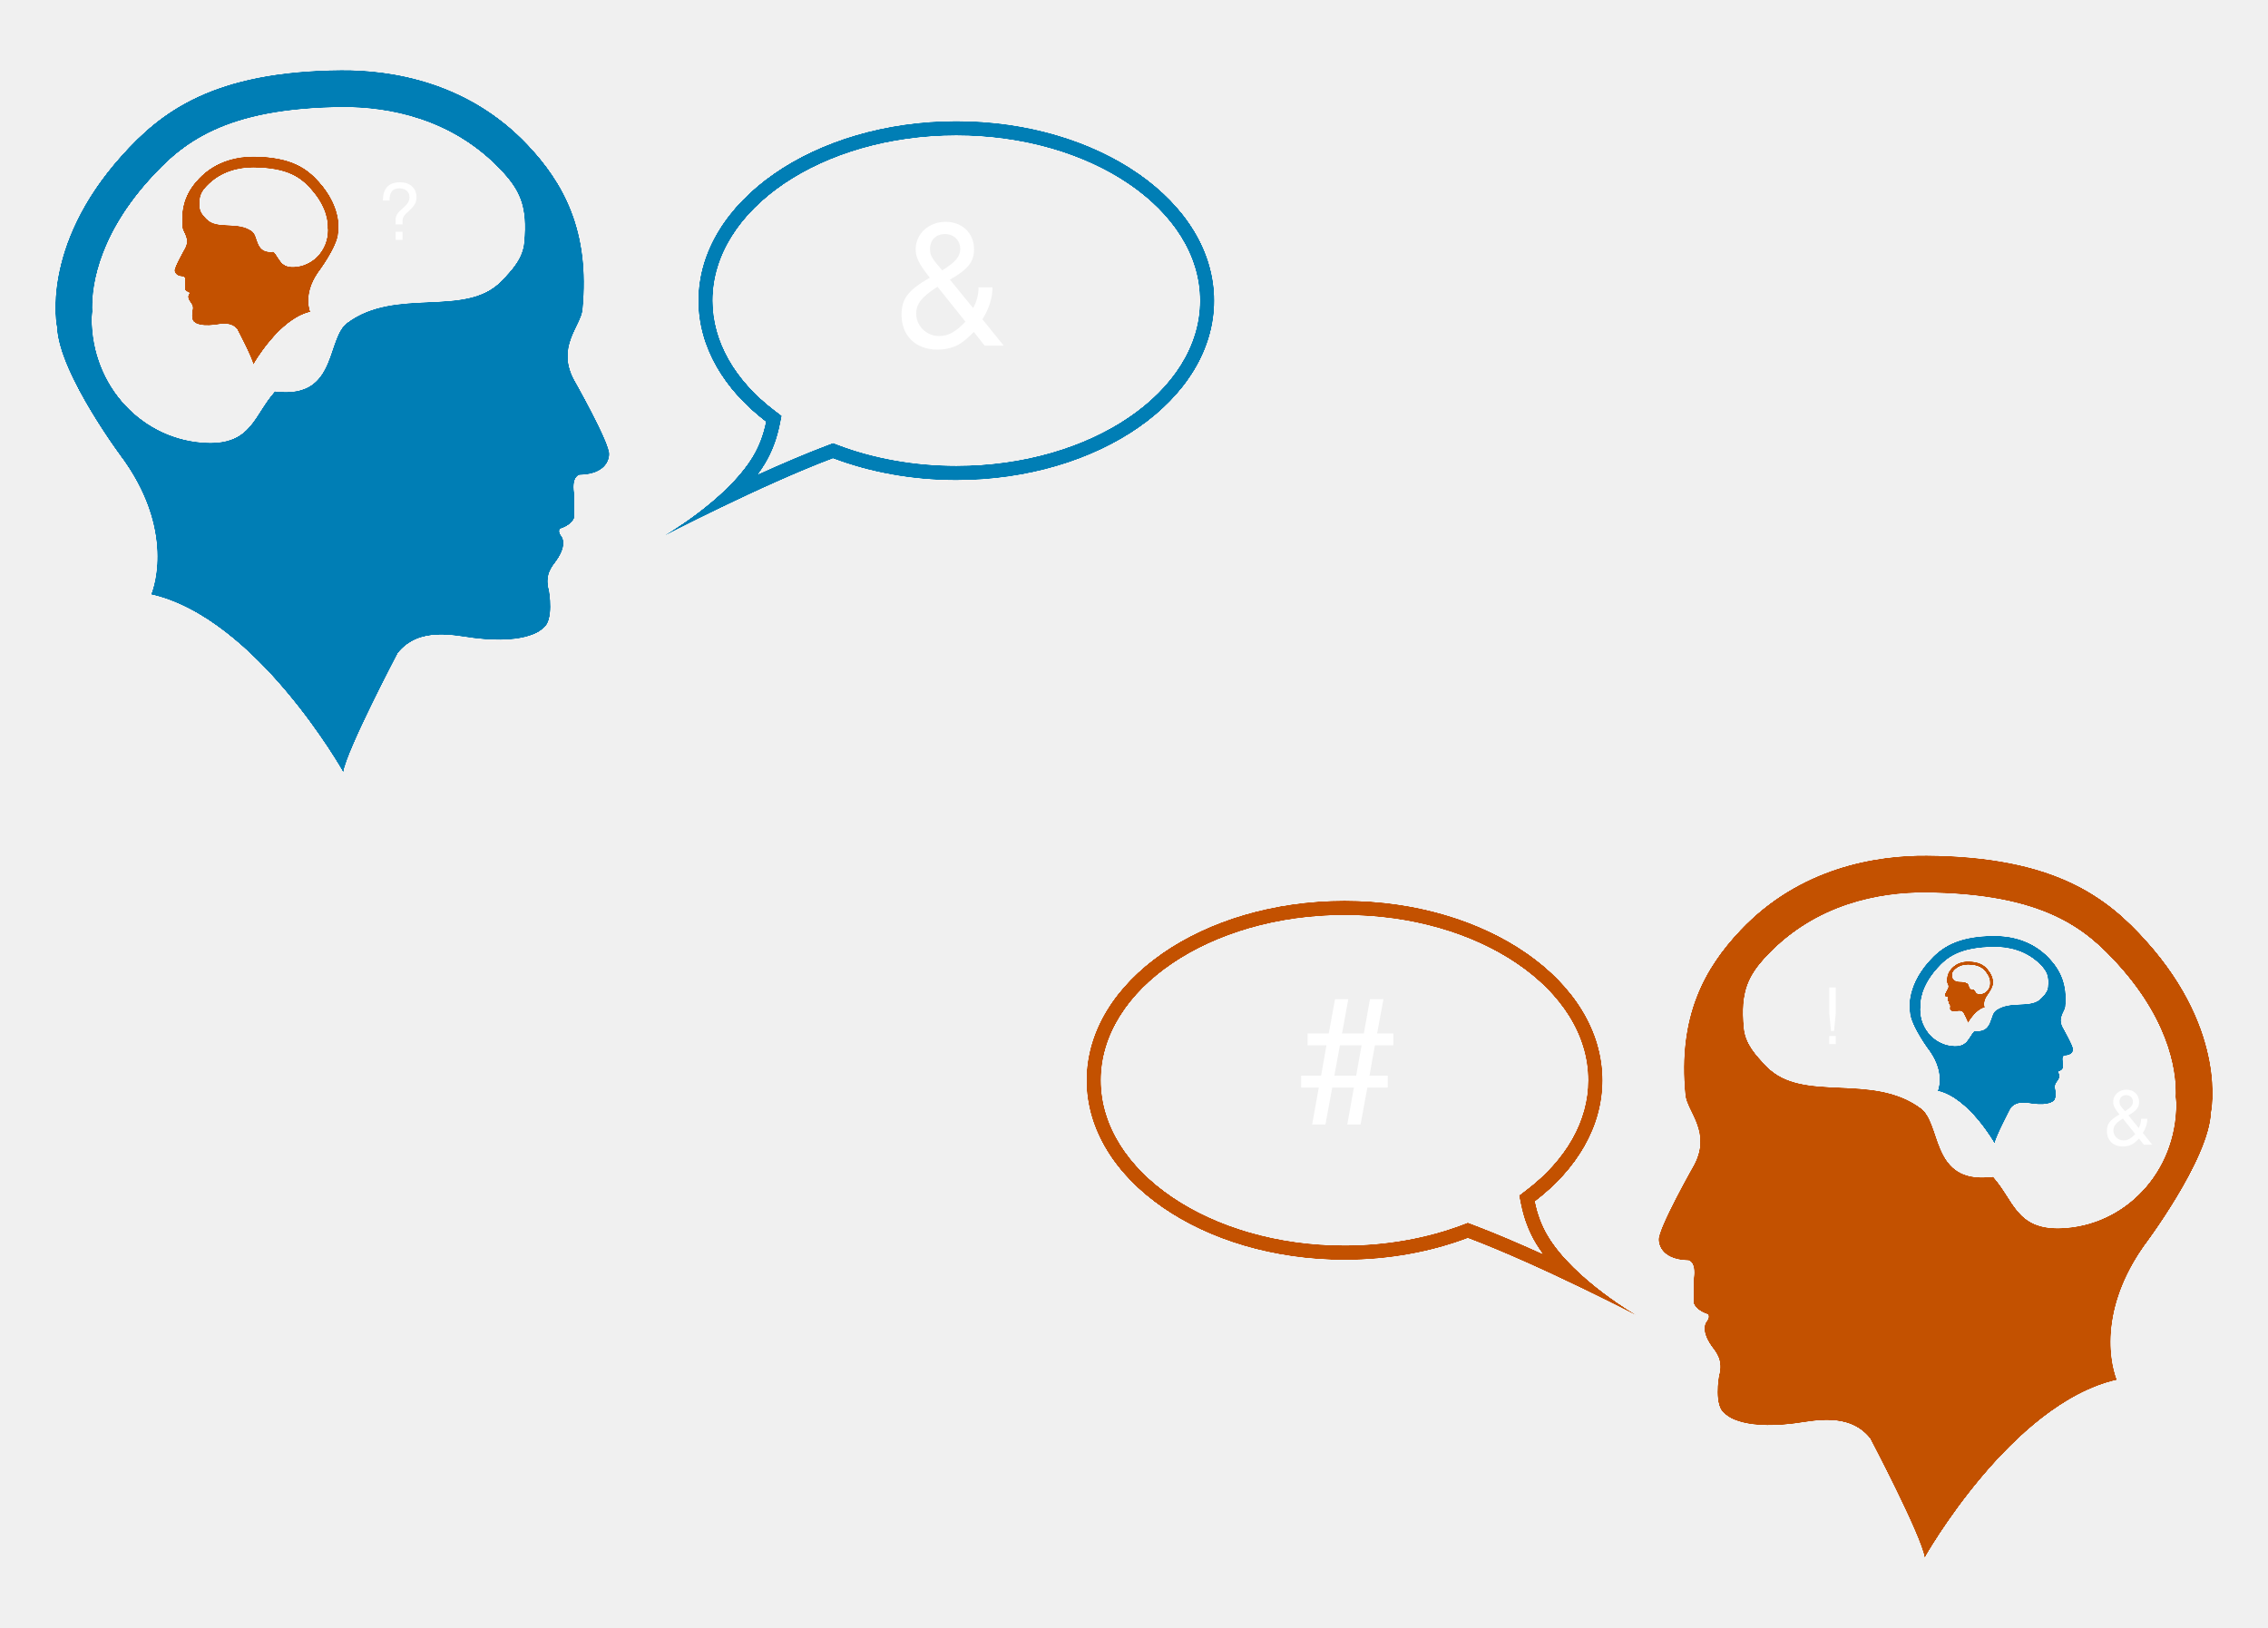
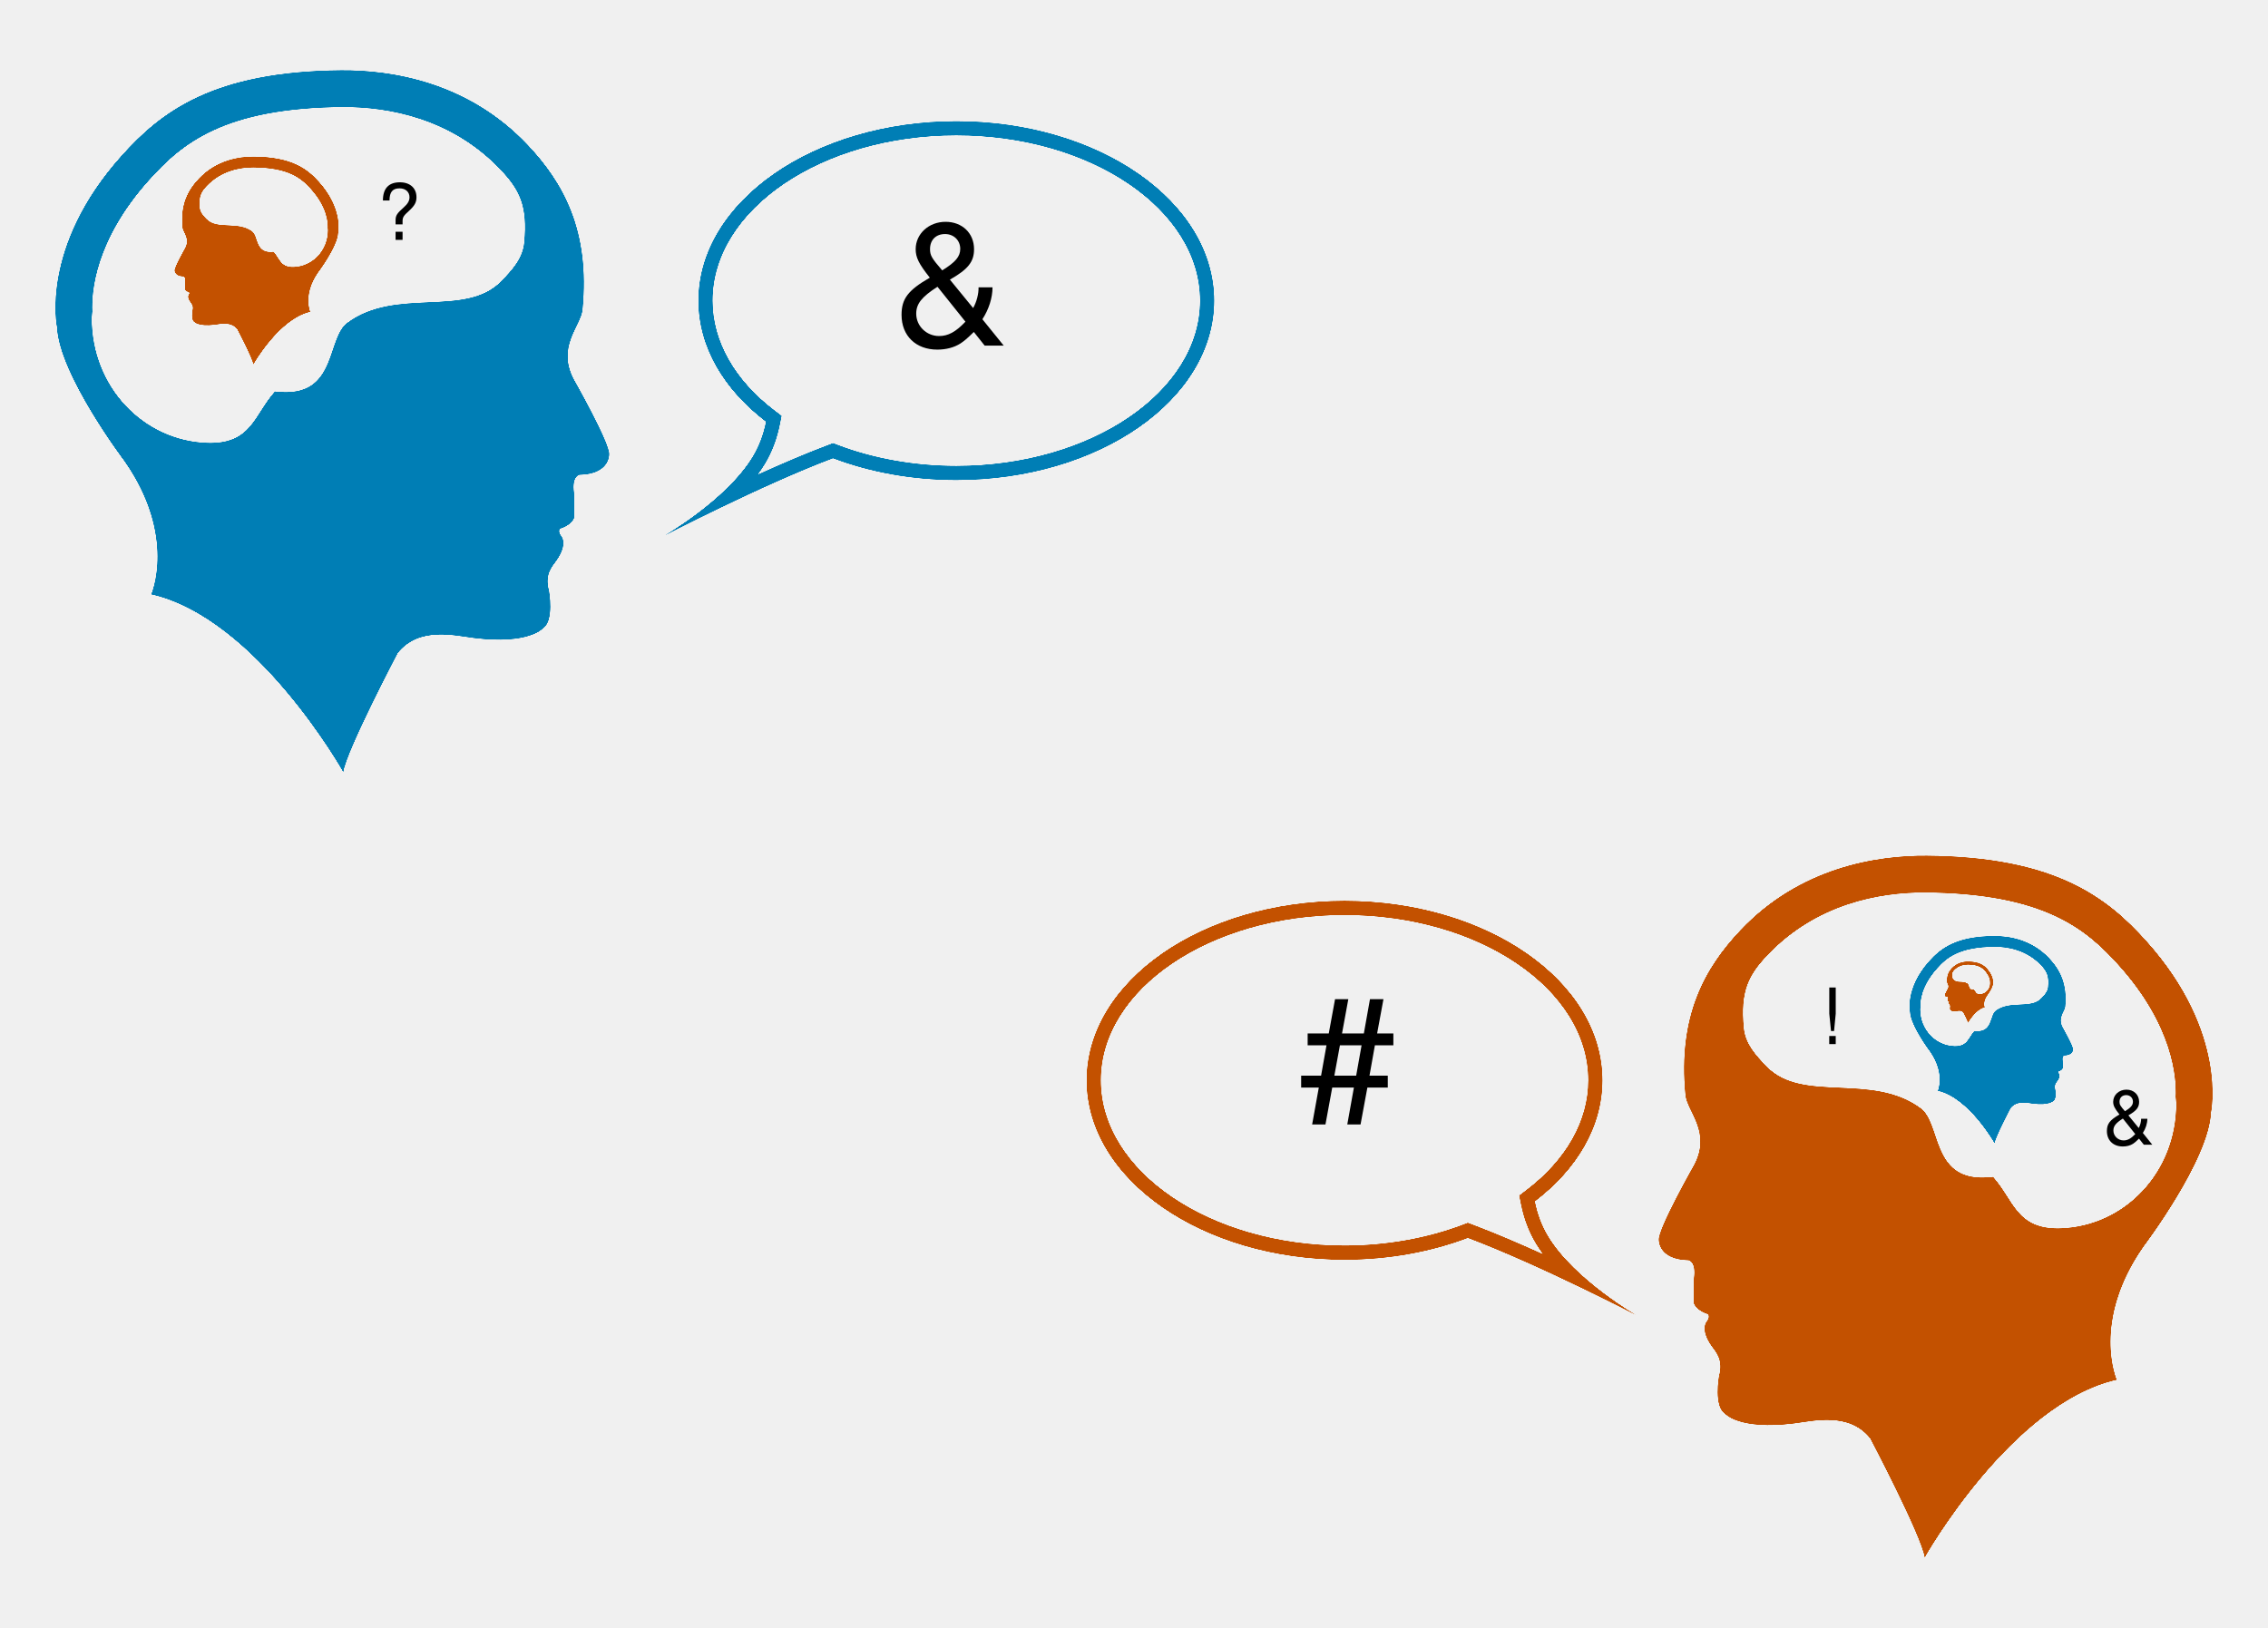
<svg xmlns="http://www.w3.org/2000/svg" width="654.469pt" height="469.861pt" viewBox="0 0 654.469 469.861" version="1.1" id="svg2">
  <defs id="defs4">
    <g id="g6">
      <symbol overflow="visible" id="glyph0-0" style="overflow:visible">
        <path style="stroke:none" d="" id="path9" />
      </symbol>
      <symbol overflow="visible" id="glyph0-1" style="overflow:visible">
        <path style="stroke:none" d="m 10.922,-10.688 c 0,-0.109 -0.094,-0.219 -0.219,-0.219 -0.203,0 -1.156,0.891 -1.641,1.766 -0.438,-1.125 -1.203,-1.781 -2.266,-1.781 -2.812,0 -5.828,3.609 -5.828,7.281 0,2.453 1.438,3.891 3.125,3.891 1.312,0 2.406,-1 2.922,-1.562 L 7.031,-1.281 6.094,2.422 5.875,3.328 C 5.656,4.062 5.281,4.062 4.109,4.094 c -0.266,0 -0.516,0 -0.516,0.469 0,0.172 0.141,0.25 0.328,0.25 0.344,0 0.781,-0.047 1.141,-0.047 l 2.516,0 c 0.375,0 0.797,0.047 1.172,0.047 0.141,0 0.438,0 0.438,-0.469 0,-0.25 -0.188,-0.25 -0.562,-0.25 -1.172,0 -1.234,-0.172 -1.234,-0.375 0,-0.125 0.016,-0.156 0.094,-0.469 z M 7.438,-2.953 C 7.312,-2.531 7.312,-2.484 6.969,-2 c -0.547,0.688 -1.641,1.75 -2.812,1.75 -1.016,0 -1.578,-0.922 -1.578,-2.375 0,-1.359 0.766,-4.141 1.234,-5.188 0.844,-1.734 2.016,-2.625 2.984,-2.625 1.625,0 1.953,2.031 1.953,2.234 0,0.031 -0.078,0.344 -0.094,0.391 z m 0,0" id="path12" />
      </symbol>
      <symbol overflow="visible" id="glyph0-2" style="overflow:visible">
        <path style="stroke:none" d="m 4.828,0.094 c 0,-1.438 -0.469,-2.5 -1.484,-2.5 -0.797,0 -1.188,0.641 -1.188,1.188 C 2.156,-0.672 2.531,0 3.375,0 3.688,0 3.969,-0.094 4.188,-0.328 4.234,-0.375 4.266,-0.375 4.281,-0.375 c 0.062,0 0.062,0.344 0.062,0.469 0,0.828 -0.156,2.438 -1.594,4.047 C 2.484,4.438 2.484,4.484 2.484,4.531 c 0,0.125 0.125,0.25 0.234,0.25 0.203,0 2.109,-1.828 2.109,-4.688 z m 0,0" id="path15" />
      </symbol>
      <symbol overflow="visible" id="glyph0-3" style="overflow:visible">
        <path style="stroke:none" d="M 8.375,-3.141 C 8.281,-2.75 8.234,-2.656 7.906,-2.281 6.891,-0.969 5.844,-0.5 5.078,-0.5 4.266,-0.5 3.5,-1.141 3.5,-2.844 3.5,-4.156 4.234,-6.938 4.781,-8.047 5.5,-9.438 6.609,-10.438 7.656,-10.438 c 1.641,0 1.953,2.031 1.953,2.188 l -0.062,0.344 z m 1.531,-6.156 c -0.312,-0.719 -1.016,-1.625 -2.25,-1.625 -2.703,0 -5.766,3.391 -5.766,7.078 C 1.891,-1.266 3.438,0 5.031,0 6.344,0 7.516,-1.047 7.953,-1.531 L 7.406,0.688 C 7.062,2.062 6.906,2.672 6.016,3.547 5,4.562 4.062,4.562 3.516,4.562 2.781,4.562 2.156,4.516 1.531,4.312 c 0.797,-0.219 1,-0.922 1,-1.188 0,-0.406 -0.297,-0.797 -0.844,-0.797 -0.594,0 -1.234,0.5 -1.234,1.312 C 0.453,4.656 1.469,5.062 3.562,5.062 6.766,5.062 8.422,3 8.75,1.656 L 11.5,-9.438 c 0.078,-0.297 0.078,-0.344 0.078,-0.406 0,-0.344 -0.281,-0.609 -0.656,-0.609 -0.594,0 -0.938,0.484 -1.016,1.156 z m 0,0" id="path18" />
      </symbol>
      <symbol overflow="visible" id="glyph1-0" style="overflow:visible">
        <path style="stroke:none" d="" id="path21" />
      </symbol>
      <symbol overflow="visible" id="glyph1-1" style="overflow:visible">
        <path style="stroke:none" d="M 3.516,-2.297 C 2.781,-1.078 2.094,-0.656 1.094,-0.594 0.875,-0.578 0.703,-0.578 0.703,-0.203 0.703,-0.078 0.812,0 0.953,0 1.328,0 2.25,-0.047 2.625,-0.047 3.219,-0.047 3.891,0 4.469,0 c 0.109,0 0.359,0 0.359,-0.391 0,-0.188 -0.156,-0.203 -0.281,-0.203 -0.484,-0.047 -0.875,-0.219 -0.875,-0.703 0,-0.297 0.125,-0.516 0.391,-0.969 L 5.641,-4.875 l 5.266,0 c 0.016,0.188 0.016,0.344 0.047,0.531 0.062,0.547 0.297,2.688 0.297,3.078 0,0.625 -1.047,0.672 -1.375,0.672 -0.234,0 -0.453,0 -0.453,0.359 C 9.422,0 9.609,0 9.734,0 10.078,0 10.5,-0.047 10.844,-0.047 l 1.172,0 C 13.281,-0.047 14.188,0 14.219,0 c 0.141,0 0.359,0 0.359,-0.391 0,-0.203 -0.188,-0.203 -0.484,-0.203 -1.141,0 -1.156,-0.188 -1.219,-0.812 L 11.609,-14.297 C 11.562,-14.703 11.484,-14.75 11.25,-14.75 c -0.203,0 -0.328,0.047 -0.516,0.359 z m 2.469,-3.172 4.156,-6.953 0.703,6.953 z m 0,0" id="path24" />
      </symbol>
      <symbol overflow="visible" id="glyph1-2" style="overflow:visible">
        <path style="stroke:none" d="m 7.562,-12.703 c 0.188,-0.766 0.266,-0.812 1.078,-0.812 l 2.672,0 c 2.344,0 2.344,1.984 2.344,2.172 0,1.672 -1.672,3.797 -4.406,3.797 l -2.969,0 z M 11.047,-7.375 c 2.25,-0.406 4.297,-1.984 4.297,-3.875 0,-1.625 -1.422,-2.859 -3.75,-2.859 l -6.641,0 c -0.391,0 -0.578,0 -0.578,0.391 0,0.203 0.188,0.203 0.5,0.203 1.266,0 1.266,0.172 1.266,0.406 0,0.031 0,0.156 -0.094,0.469 L 3.266,-1.531 c -0.188,0.719 -0.234,0.938 -1.672,0.938 -0.391,0 -0.609,0 -0.609,0.359 C 0.984,0 1.109,0 1.531,0 l 7.078,0 c 3.172,0 5.609,-2.391 5.609,-4.484 0,-1.688 -1.5,-2.719 -3.172,-2.891 z M 8.125,-0.594 l -2.797,0 c -0.281,0 -0.328,0 -0.453,-0.031 -0.234,-0.016 -0.25,-0.062 -0.25,-0.219 0,-0.141 0.047,-0.266 0.078,-0.453 L 6.156,-7.125 l 3.875,0 c 2.438,0 2.438,2.266 2.438,2.438 0,1.984 -1.797,4.094 -4.344,4.094 z m 0,0" id="path27" />
      </symbol>
      <symbol overflow="visible" id="glyph2-0" style="overflow:visible">
        <path style="stroke:none" d="" id="path30" />
      </symbol>
      <symbol overflow="visible" id="glyph2-1" style="overflow:visible">
        <path style="stroke:none" d="m 9.109,7.266 c 0,-0.031 0,-0.094 -0.094,-0.188 C 7.641,5.688 3.984,1.875 3.984,-7.406 c 0,-9.281 3.609,-13.062 5.062,-14.547 0,-0.031 0.062,-0.094 0.062,-0.188 0,-0.078 -0.094,-0.141 -0.219,-0.141 -0.328,0 -2.844,2.203 -4.312,5.469 -1.484,3.312 -1.906,6.516 -1.906,9.375 0,2.141 0.219,5.766 2,9.609 1.422,3.094 3.859,5.266 4.219,5.266 0.156,0 0.219,-0.062 0.219,-0.172 z m 0,0" id="path33" />
      </symbol>
      <symbol overflow="visible" id="glyph2-2" style="overflow:visible">
        <path style="stroke:none" d="m 7.828,-7.406 c 0,-2.141 -0.219,-5.766 -2,-9.609 -1.422,-3.094 -3.859,-5.266 -4.219,-5.266 -0.094,0 -0.219,0.031 -0.219,0.172 0,0.062 0.031,0.094 0.062,0.156 1.438,1.484 5.062,5.266 5.062,14.516 0,9.281 -3.594,13.062 -5.062,14.547 -0.031,0.062 -0.062,0.094 -0.062,0.156 0,0.141 0.125,0.172 0.219,0.172 0.328,0 2.859,-2.203 4.312,-5.469 1.484,-3.312 1.906,-6.516 1.906,-9.375 z m 0,0" id="path36" />
      </symbol>
      <symbol overflow="visible" id="glyph2-3" style="overflow:visible">
        <path style="stroke:none" d="m 19.125,-9.547 c 0.453,0 0.891,0 0.891,-0.516 0,-0.531 -0.5,-0.531 -1,-0.531 l -16.641,0 c -0.5,0 -1,0 -1,0.531 0,0.516 0.438,0.516 0.891,0.516 z M 19.016,-4.25 c 0.5,0 1,0 1,-0.547 0,-0.5 -0.438,-0.5 -0.891,-0.5 l -16.859,0 c -0.453,0 -0.891,0 -0.891,0.5 0,0.547 0.5,0.547 1,0.547 z m 0,0" id="path39" />
      </symbol>
      <symbol overflow="visible" id="glyph3-0" style="overflow:visible">
        <path style="stroke:none" d="" id="path42" />
      </symbol>
      <symbol overflow="visible" id="glyph3-1" style="overflow:visible">
        <path style="stroke:none" d="m 10.5,-13.156 0,1.281 c 1.844,0 2.047,0 2.047,1.172 l 0,5.828 c 0,2.25 -1.328,4.078 -3.656,4.078 -2.234,0 -2.344,-0.75 -2.344,-2.391 l 0,-10.203 -5.297,0.234 0,1.281 c 1.844,0 2.047,0 2.047,1.172 l 0,7.047 c 0,2.969 2,3.828 5.188,3.828 0.703,0 2.906,0 4.188,-2.406 l 0.031,0 0,2.406 L 17.844,0 l 0,-1.281 c -1.844,0 -2.047,0 -2.047,-1.156 l 0,-10.953 z m 0,0" id="path45" />
      </symbol>
      <symbol overflow="visible" id="glyph3-2" style="overflow:visible">
        <path style="stroke:none" d="m 14.719,-11.281 c 0.188,-0.406 0.312,-0.656 2.203,-0.656 l 0,-1.266 c -1,0.047 -1.125,0.047 -2.344,0.047 -0.797,0 -0.859,0 -2.562,-0.047 l 0,1.266 c 0.031,0 1.438,0 1.438,0.391 0,0.094 -0.094,0.266 -0.125,0.359 l -3.484,7.5 -3.797,-8.25 1.625,0 0,-1.266 c -0.703,0.047 -2.734,0.047 -3.562,0.047 -0.859,0 -2.625,0 -3.391,-0.047 l 0,1.266 1.906,0 L 8.125,0 C 7.969,0.359 7.562,1.219 7.406,1.578 6.781,2.922 5.828,4.969 3.75,4.969 c -0.125,0 -0.484,0 -0.812,-0.172 C 3,4.766 3.891,4.406 3.891,3.266 c 0,-0.969 -0.703,-1.594 -1.594,-1.594 -0.922,0 -1.641,0.625 -1.641,1.625 0,1.406 1.312,2.656 3.094,2.656 2.438,0 4.047,-2.203 4.641,-3.516 z m 0,0" id="path48" />
      </symbol>
      <symbol overflow="visible" id="glyph4-0" style="overflow:visible">
        <path style="stroke:none" d="" id="path51" />
      </symbol>
      <symbol overflow="visible" id="glyph4-1" style="overflow:visible">
        <path style="stroke:none" d="m 3.938,-17.688 c 0,-0.453 0,-0.891 -0.5,-0.891 -0.484,0 -0.484,0.438 -0.484,0.891 l 0,22.984 c 0,0.453 0,0.891 0.484,0.891 0.5,0 0.5,-0.438 0.5,-0.891 z m 0,0" id="path54" />
      </symbol>
    </g>
    <clipPath id="clip1">
      <path d="m 264,326 8,0 0,30.105 -8,0 z m 0,0" id="path57" />
    </clipPath>
    <clipPath id="clip2">
      <path d="m 309,326 7,0 0,30.105 -7,0 z m 0,0" id="path60" />
    </clipPath>
    <filter style="color-interpolation-filters:sRGB" id="filter4267">
      <feColorMatrix type="hueRotate" values="180" result="color1" id="feColorMatrix4269" />
      <feColorMatrix values="-1 0 0 0 1 0 -1 0 0 1 0 0 -1 0 1 -0.21 -0.72 -0.07 2 0 " result="color2" id="feColorMatrix4271" />
    </filter>
    <filter style="color-interpolation-filters:sRGB" id="filter4273">
      <feColorMatrix type="hueRotate" values="180" result="color1" id="feColorMatrix4275" />
      <feColorMatrix values="-1 0 0 0 1 0 -1 0 0 1 0 0 -1 0 1 -0.21 -0.72 -0.07 2 0 " result="color2" id="feColorMatrix4277" />
    </filter>
    <filter style="color-interpolation-filters:sRGB" id="filter4279">
      <feColorMatrix type="hueRotate" values="180" result="color1" id="feColorMatrix4281" />
      <feColorMatrix values="-1 0 0 0 1 0 -1 0 0 1 0 0 -1 0 1 -0.21 -0.72 -0.07 2 0 " result="color2" id="feColorMatrix4283" />
    </filter>
    <filter style="color-interpolation-filters:sRGB" id="filter4285">
      <feColorMatrix type="hueRotate" values="180" result="color1" id="feColorMatrix4287" />
      <feColorMatrix values="-1 0 0 0 1 0 -1 0 0 1 0 0 -1 0 1 -0.21 -0.72 -0.07 2 0 " result="color2" id="feColorMatrix4289" />
    </filter>
    <filter style="color-interpolation-filters:sRGB" id="filter4291">
      <feColorMatrix type="hueRotate" values="180" result="color1" id="feColorMatrix4293" />
      <feColorMatrix values="-1 0 0 0 1 0 -1 0 0 1 0 0 -1 0 1 -0.21 -0.72 -0.07 2 0 " result="color2" id="feColorMatrix4295" />
    </filter>
    <filter style="color-interpolation-filters:sRGB" id="filter4297">
      <feColorMatrix type="hueRotate" values="180" result="color1" id="feColorMatrix4299" />
      <feColorMatrix values="-1 0 0 0 1 0 -1 0 0 1 0 0 -1 0 1 -0.21 -0.72 -0.07 2 0 " result="color2" id="feColorMatrix4301" />
    </filter>
    <filter style="color-interpolation-filters:sRGB" id="filter4303">
      <feColorMatrix type="hueRotate" values="180" result="color1" id="feColorMatrix4305" />
      <feColorMatrix values="-1 0 0 0 1 0 -1 0 0 1 0 0 -1 0 1 -0.21 -0.72 -0.07 2 0 " result="color2" id="feColorMatrix4307" />
    </filter>
    <filter style="color-interpolation-filters:sRGB" id="filter4309">
      <feColorMatrix type="hueRotate" values="180" result="color1" id="feColorMatrix4311" />
      <feColorMatrix values="-1 0 0 0 1 0 -1 0 0 1 0 0 -1 0 1 -0.21 -0.72 -0.07 2 0 " result="color2" id="feColorMatrix4313" />
    </filter>
    <filter style="color-interpolation-filters:sRGB" id="filter4315">
      <feColorMatrix type="hueRotate" values="180" result="color1" id="feColorMatrix4317" />
      <feColorMatrix values="-1 0 0 0 1 0 -1 0 0 1 0 0 -1 0 1 -0.21 -0.72 -0.07 2 0 " result="color2" id="feColorMatrix4319" />
    </filter>
    <filter style="color-interpolation-filters:sRGB" id="filter4321">
      <feColorMatrix type="hueRotate" values="180" result="color1" id="feColorMatrix4323" />
      <feColorMatrix values="-1 0 0 0 1 0 -1 0 0 1 0 0 -1 0 1 -0.21 -0.72 -0.07 2 0 " result="color2" id="feColorMatrix4325" />
    </filter>
    <filter style="color-interpolation-filters:sRGB" id="filter4315-4">
      <feColorMatrix type="hueRotate" values="180" result="color1" id="feColorMatrix4317-9" />
      <feColorMatrix values="-1 0 0 0 1 0 -1 0 0 1 0 0 -1 0 1 -0.21 -0.72 -0.07 2 0 " result="color2" id="feColorMatrix4319-0" />
    </filter>
    <filter style="color-interpolation-filters:sRGB" id="filter4315-7">
      <feColorMatrix type="hueRotate" values="180" result="color1" id="feColorMatrix4317-95" />
      <feColorMatrix values="-1 0 0 0 1 0 -1 0 0 1 0 0 -1 0 1 -0.21 -0.72 -0.07 2 0 " result="color2" id="feColorMatrix4319-8" />
    </filter>
    <filter style="color-interpolation-filters:sRGB" id="filter4309-6">
      <feColorMatrix type="hueRotate" values="180" result="color1" id="feColorMatrix4311-3" />
      <feColorMatrix values="-1 0 0 0 1 0 -1 0 0 1 0 0 -1 0 1 -0.21 -0.72 -0.07 2 0 " result="color2" id="feColorMatrix4313-5" />
    </filter>
    <filter style="color-interpolation-filters:sRGB" id="filter4315-7-8">
      <feColorMatrix type="hueRotate" values="180" result="color1" id="feColorMatrix4317-95-8" />
      <feColorMatrix values="-1 0 0 0 1 0 -1 0 0 1 0 0 -1 0 1 -0.21 -0.72 -0.07 2 0 " result="color2" id="feColorMatrix4319-8-7" />
    </filter>
  </defs>
  <g transform="matrix(1.859646,0,0,1.859646,191.0228,34.96581)" id="g3" style="fill:#0fc8ff;fill-opacity:1;filter:url(#filter4303)">
    <path d="m 45.673,0 c 22.108,0 40.03,12.475 40.03,27.862 0,15.387 -17.922,27.862 -40.03,27.862 -6.931,0 -13.449,-1.227 -19.134,-3.384 C 15.319,56.564 0,64.542 0,64.542 c 0,0 9.989,-5.655 14.107,-12.521 1.052,-1.755 1.668,-3.595 2.021,-5.362 C 9.618,41.704 5.643,35.106 5.643,27.862 5.643,12.475 23.565,0 45.673,0 m 0,2.22 c -20.849,0 -37.811,11.503 -37.811,25.643 0,6.266 3.413,12.314 9.61,17.03 l 1.104,0.841 -0.271,1.36 c -0.445,2.23 -1.217,4.272 -2.294,6.069 -0.341,0.567 -0.717,1.127 -1.12,1.674 3.625,-1.646 7.421,-3.276 10.866,-4.573 l 0.785,-0.296 0.785,0.298 c 5.584,2.119 11.928,3.239 18.346,3.239 20.849,0 37.811,-11.503 37.811,-25.643 C 83.484,13.722 66.522,2.22 45.673,2.22 l 0,0 z" id="path5" style="fill:#0fc8ff;fill-opacity:1" />
  </g>
  <g transform="matrix(-1.12,0,0,1.12,197.2152,20.26307)" id="anne" style="fill:#0fc8ff;fill-opacity:1;filter:url(#filter4309)">
    <g id="g5" style="fill:#0fc8ff;fill-opacity:1">
      <path d="M 144.797,22.048 C 134.671,10.744 121.269,0.246 88.175,0.002 75.245,-0.099 55.509,2.955 40.153,19.198 30.861,29.014 24.001,41.396 25.968,61.655 c 0.423,4.396 6.695,9.478 2.281,17.973 0,0 -9.466,16.66 -9.14,19.437 0,0 -0.17,5.072 7.675,5.23 0,0 1.958,0.249 1.397,4.573 l -0.088,6.296 c 0,0 0.243,1.888 3.678,3.021 0,0 0.648,0.645 -0.323,1.887 0,0 -1.815,2.016 1.297,6.369 1.154,1.596 3.017,3.6 1.875,7.673 0,0 -1.464,7.929 1.635,9.804 0,0 3.529,4.189 17.726,2.441 4.957,-0.608 14.136,-3.008 19.604,3.849 0,0 13.064,24.825 14.054,30.708 0,0 22.311,-39.689 49.505,-45.821 0,0 -6.619,-14.949 6.868,-34.312 0,0 16.897,-22.295 17.403,-34.556 0.006,-0.008 4.469,-20.653 -16.618,-44.179 z m -22.085,73.99 c -11.49,0.383 -12.068,-7.283 -17.458,-13.25 -0.791,0.055 -1.553,0.131 -2.362,0.155 C 89.405,83.33 91.886,69.007 86.631,65.104 74.029,55.739 56.264,63.874 46.99,54.402 43.997,51.348 41.437,48.441 41.044,44.489 40.094,34.911 42.314,30.758 47.06,25.74 59.745,12.333 76.079,9.517 87.566,9.517 c 30.908,0.225 41.687,9.454 50.145,18.879 13.926,15.552 14.79,28.951 14.577,33.783 0.024,0.587 0.146,1.142 0.146,1.742 0.006,17.725 -13.311,31.556 -29.722,32.117 z" id="path7" style="fill:#0fc8ff;fill-opacity:1" />
    </g>
  </g>
  <g transform="matrix(1.12,0,0,1.12,457.2533,246.9729)" id="bob" style="fill:#ff8d21;fill-opacity:1;filter:url(#filter4315)">
    <g id="g5-1" style="fill:#ff8d21;fill-opacity:1">
      <path d="M 144.797,22.048 C 134.671,10.744 121.269,0.246 88.175,0.002 75.245,-0.099 55.509,2.955 40.153,19.198 30.861,29.014 24.001,41.396 25.968,61.655 c 0.423,4.396 6.695,9.478 2.281,17.973 0,0 -9.466,16.66 -9.14,19.437 0,0 -0.17,5.072 7.675,5.23 0,0 1.958,0.249 1.397,4.573 l -0.088,6.296 c 0,0 0.243,1.888 3.678,3.021 0,0 0.648,0.645 -0.323,1.887 0,0 -1.815,2.016 1.297,6.369 1.154,1.596 3.017,3.6 1.875,7.673 0,0 -1.464,7.929 1.635,9.804 0,0 3.529,4.189 17.726,2.441 4.957,-0.608 14.136,-3.008 19.604,3.849 0,0 13.064,24.825 14.054,30.708 0,0 22.311,-39.689 49.505,-45.821 0,0 -6.619,-14.949 6.868,-34.312 0,0 16.897,-22.295 17.403,-34.556 0.006,-0.008 4.469,-20.653 -16.618,-44.179 z m -22.085,73.99 c -11.49,0.383 -12.068,-7.283 -17.458,-13.25 -0.791,0.055 -1.553,0.131 -2.362,0.155 C 89.405,83.33 91.886,69.007 86.631,65.104 74.029,55.739 56.264,63.874 46.99,54.402 43.997,51.348 41.437,48.441 41.044,44.489 40.094,34.911 42.314,30.758 47.06,25.74 59.745,12.333 76.079,9.517 87.566,9.517 c 30.908,0.225 41.687,9.454 50.145,18.879 13.926,15.552 14.79,28.951 14.577,33.783 0.024,0.587 0.146,1.142 0.146,1.742 0.006,17.725 -13.311,31.556 -29.722,32.117 z" id="path7-9" style="fill:#ff8d21;fill-opacity:1" />
    </g>
  </g>
  <g transform="matrix(-1.859646,0,0,1.859646,472.9243,260.0095)" id="bob_speech" style="fill:#ff8d21;fill-opacity:1;filter:url(#filter4321)">
    <path d="m 45.673,0 c 22.108,0 40.03,12.475 40.03,27.862 0,15.387 -17.922,27.862 -40.03,27.862 -6.931,0 -13.449,-1.227 -19.134,-3.384 C 15.319,56.564 0,64.542 0,64.542 c 0,0 9.989,-5.655 14.107,-12.521 1.052,-1.755 1.668,-3.595 2.021,-5.362 C 9.618,41.704 5.643,35.106 5.643,27.862 5.643,12.475 23.565,0 45.673,0 m 0,2.22 c -20.849,0 -37.811,11.503 -37.811,25.643 0,6.266 3.413,12.314 9.61,17.03 l 1.104,0.841 -0.271,1.36 c -0.445,2.23 -1.217,4.272 -2.294,6.069 -0.341,0.567 -0.717,1.127 -1.12,1.674 3.625,-1.646 7.421,-3.276 10.866,-4.573 l 0.785,-0.296 0.785,0.298 c 5.584,2.119 11.928,3.239 18.346,3.239 20.849,0 37.811,-11.503 37.811,-25.643 C 83.484,13.722 66.522,2.22 45.673,2.22 l 0,0 z" id="path5-5" style="fill:#ff8d21;fill-opacity:1" />
  </g>
  <g transform="matrix(0.3318299,0,0,0.3318299,44.03103,45.19227)" id="bob-5" style="fill:#ff8d21;fill-opacity:1;filter:url(#filter4315-7)">
    <g id="g5-1-2" style="fill:#ff8d21;fill-opacity:1">
      <path d="M 144.797,22.048 C 134.671,10.744 121.269,0.246 88.175,0.002 75.245,-0.099 55.509,2.955 40.153,19.198 30.861,29.014 24.001,41.396 25.968,61.655 c 0.423,4.396 6.695,9.478 2.281,17.973 0,0 -9.466,16.66 -9.14,19.437 0,0 -0.17,5.072 7.675,5.23 0,0 1.958,0.249 1.397,4.573 l -0.088,6.296 c 0,0 0.243,1.888 3.678,3.021 0,0 0.648,0.645 -0.323,1.887 0,0 -1.815,2.016 1.297,6.369 1.154,1.596 3.017,3.6 1.875,7.673 0,0 -1.464,7.929 1.635,9.804 0,0 3.529,4.189 17.726,2.441 4.957,-0.608 14.136,-3.008 19.604,3.849 0,0 13.064,24.825 14.054,30.708 0,0 22.311,-39.689 49.505,-45.821 0,0 -6.619,-14.949 6.868,-34.312 0,0 16.897,-22.295 17.403,-34.556 0.006,-0.008 4.469,-20.653 -16.618,-44.179 z m -22.085,73.99 c -11.49,0.383 -12.068,-7.283 -17.458,-13.25 -0.791,0.055 -1.553,0.131 -2.362,0.155 C 89.405,83.33 91.886,69.007 86.631,65.104 74.029,55.739 56.264,63.874 46.99,54.402 43.997,51.348 41.437,48.441 41.044,44.489 40.094,34.911 42.314,30.758 47.06,25.74 59.745,12.333 76.079,9.517 87.566,9.517 c 30.908,0.225 41.687,9.454 50.145,18.879 13.926,15.552 14.79,28.951 14.577,33.783 0.024,0.587 0.146,1.142 0.146,1.742 0.006,17.725 -13.311,31.556 -29.722,32.117 z" id="path7-9-5" style="fill:#ff8d21;fill-opacity:1" />
    </g>
  </g>
  <g transform="matrix(-0.3309604,0,0,0.3309604,604.5702,270.1564)" id="anne-3" style="fill:#0fc8ff;fill-opacity:1;filter:url(#filter4309-6)">
    <g id="g5-8" style="fill:#0fc8ff;fill-opacity:1">
      <path d="M 144.797,22.048 C 134.671,10.744 121.269,0.246 88.175,0.002 75.245,-0.099 55.509,2.955 40.153,19.198 30.861,29.014 24.001,41.396 25.968,61.655 c 0.423,4.396 6.695,9.478 2.281,17.973 0,0 -9.466,16.66 -9.14,19.437 0,0 -0.17,5.072 7.675,5.23 0,0 1.958,0.249 1.397,4.573 l -0.088,6.296 c 0,0 0.243,1.888 3.678,3.021 0,0 0.648,0.645 -0.323,1.887 0,0 -1.815,2.016 1.297,6.369 1.154,1.596 3.017,3.6 1.875,7.673 0,0 -1.464,7.929 1.635,9.804 0,0 3.529,4.189 17.726,2.441 4.957,-0.608 14.136,-3.008 19.604,3.849 0,0 13.064,24.825 14.054,30.708 0,0 22.311,-39.689 49.505,-45.821 0,0 -6.619,-14.949 6.868,-34.312 0,0 16.897,-22.295 17.403,-34.556 0.006,-0.008 4.469,-20.653 -16.618,-44.179 z m -22.085,73.99 c -11.49,0.383 -12.068,-7.283 -17.458,-13.25 -0.791,0.055 -1.553,0.131 -2.362,0.155 C 89.405,83.33 91.886,69.007 86.631,65.104 74.029,55.739 56.264,63.874 46.99,54.402 43.997,51.348 41.437,48.441 41.044,44.489 40.094,34.911 42.314,30.758 47.06,25.74 59.745,12.333 76.079,9.517 87.566,9.517 c 30.908,0.225 41.687,9.454 50.145,18.879 13.926,15.552 14.79,28.951 14.577,33.783 0.024,0.587 0.146,1.142 0.146,1.742 0.006,17.725 -13.311,31.556 -29.722,32.117 z" id="path7-8" style="fill:#0fc8ff;fill-opacity:1" />
    </g>
  </g>
  <g transform="matrix(0.09805584,0,0,0.09805584,559.3043,277.523)" id="bob-5-2" style="fill:#ff8d21;fill-opacity:1;filter:url(#filter4315-7-8)">
    <g id="g5-1-2-7" style="fill:#ff8d21;fill-opacity:1">
      <path d="M 144.797,22.048 C 134.671,10.744 121.269,0.246 88.175,0.002 75.245,-0.099 55.509,2.955 40.153,19.198 30.861,29.014 24.001,41.396 25.968,61.655 c 0.423,4.396 6.695,9.478 2.281,17.973 0,0 -9.466,16.66 -9.14,19.437 0,0 -0.17,5.072 7.675,5.23 0,0 1.958,0.249 1.397,4.573 l -0.088,6.296 c 0,0 0.243,1.888 3.678,3.021 0,0 0.648,0.645 -0.323,1.887 0,0 -1.815,2.016 1.297,6.369 1.154,1.596 3.017,3.6 1.875,7.673 0,0 -1.464,7.929 1.635,9.804 0,0 3.529,4.189 17.726,2.441 4.957,-0.608 14.136,-3.008 19.604,3.849 0,0 13.064,24.825 14.054,30.708 0,0 22.311,-39.689 49.505,-45.821 0,0 -6.619,-14.949 6.868,-34.312 0,0 16.897,-22.295 17.403,-34.556 0.006,-0.008 4.469,-20.653 -16.618,-44.179 z m -22.085,73.99 c -11.49,0.383 -12.068,-7.283 -17.458,-13.25 -0.791,0.055 -1.553,0.131 -2.362,0.155 C 89.405,83.33 91.886,69.007 86.631,65.104 74.029,55.739 56.264,63.874 46.99,54.402 43.997,51.348 41.437,48.441 41.044,44.489 40.094,34.911 42.314,30.758 47.06,25.74 59.745,12.333 76.079,9.517 87.566,9.517 c 30.908,0.225 41.687,9.454 50.145,18.879 13.926,15.552 14.79,28.951 14.577,33.783 0.024,0.587 0.146,1.142 0.146,1.742 0.006,17.725 -13.311,31.556 -29.722,32.117 z" id="path7-9-5-6" style="fill:#ff8d21;fill-opacity:1" />
    </g>
  </g>
-   <text xml:space="preserve" style="font-style:normal;font-variant:normal;font-weight:normal;font-stretch:normal;font-size:50.4px;line-height:125%;font-family:Helvetica;-inkscape-font-specification:'Helvetica, Normal';text-align:start;letter-spacing:0px;word-spacing:0px;writing-mode:lr-tb;text-anchor:start;fill:#ffffff;fill-opacity:1;stroke:none;stroke-width:1px;stroke-linecap:butt;stroke-linejoin:miter;stroke-opacity:1" x="257.532" y="99.758" id="text4482">
+   <text xml:space="preserve" style="font-style:normal;font-variant:normal;font-weight:normal;font-stretch:normal;font-size:50.4px;line-height:125%;font-family:Helvetica;-inkscape-font-specification:'Helvetica, Normal';text-align:start;letter-spacing:0px;word-spacing:0px;writing-mode:lr-tb;text-anchor:start;fill:black;fill-opacity:1;stroke:none;stroke-width:1px;stroke-linecap:butt;stroke-linejoin:miter;stroke-opacity:1" x="257.532" y="99.758" id="text4482">
    <tspan id="tspan5411" x="257.532" y="99.758">&amp;</tspan>
  </text>
-   <text xml:space="preserve" style="font-style:normal;font-variant:normal;font-weight:normal;font-stretch:normal;font-size:50.4px;line-height:125%;font-family:Helvetica;-inkscape-font-specification:'Helvetica, Normal';text-align:start;letter-spacing:0px;word-spacing:0px;writing-mode:lr-tb;text-anchor:start;fill:#ffffff;fill-opacity:1;stroke:none;stroke-width:1px;stroke-linecap:butt;stroke-linejoin:miter;stroke-opacity:1" x="374.767" y="323.546" id="text4482-9">
+   <text xml:space="preserve" style="font-style:normal;font-variant:normal;font-weight:normal;font-stretch:normal;font-size:50.4px;line-height:125%;font-family:Helvetica;-inkscape-font-specification:'Helvetica, Normal';text-align:start;letter-spacing:0px;word-spacing:0px;writing-mode:lr-tb;text-anchor:start;fill:black;fill-opacity:1;stroke:none;stroke-width:1px;stroke-linecap:butt;stroke-linejoin:miter;stroke-opacity:1" x="374.767" y="323.546" id="text4482-9">
    <tspan id="tspan5415" x="374.767" y="323.546">#</tspan>
  </text>
-   <text xml:space="preserve" style="font-style:normal;font-variant:normal;font-weight:normal;font-stretch:normal;font-size:22.4px;line-height:125%;font-family:Helvetica;-inkscape-font-specification:'Helvetica, Normal';text-align:start;letter-spacing:0px;word-spacing:0px;writing-mode:lr-tb;text-anchor:start;fill:#ffffff;fill-opacity:1;stroke:none;stroke-width:1px;stroke-linecap:butt;stroke-linejoin:miter;stroke-opacity:1" x="108.778" y="69.225" id="text4482-9-5">
+   <text xml:space="preserve" style="font-style:normal;font-variant:normal;font-weight:normal;font-stretch:normal;font-size:22.4px;line-height:125%;font-family:Helvetica;-inkscape-font-specification:'Helvetica, Normal';text-align:start;letter-spacing:0px;word-spacing:0px;writing-mode:lr-tb;text-anchor:start;fill:black;fill-opacity:1;stroke:none;stroke-width:1px;stroke-linecap:butt;stroke-linejoin:miter;stroke-opacity:1" x="108.778" y="69.225" id="text4482-9-5">
    <tspan y="69.225" x="108.778" id="tspan4516-3">?</tspan>
  </text>
-   <text xml:space="preserve" style="font-style:normal;font-variant:normal;font-weight:normal;font-stretch:normal;font-size:22.4px;line-height:125%;font-family:Helvetica;-inkscape-font-specification:'Helvetica, Normal';text-align:start;letter-spacing:0px;word-spacing:0px;writing-mode:lr-tb;text-anchor:start;fill:#ffffff;fill-opacity:1;stroke:none;stroke-width:1px;stroke-linecap:butt;stroke-linejoin:miter;stroke-opacity:1" x="525.073" y="301.364" id="text4482-7">
+   <text xml:space="preserve" style="font-style:normal;font-variant:normal;font-weight:normal;font-stretch:normal;font-size:22.4px;line-height:125%;font-family:Helvetica;-inkscape-font-specification:'Helvetica, Normal';text-align:start;letter-spacing:0px;word-spacing:0px;writing-mode:lr-tb;text-anchor:start;fill:black;fill-opacity:1;stroke:none;stroke-width:1px;stroke-linecap:butt;stroke-linejoin:miter;stroke-opacity:1" x="525.073" y="301.364" id="text4482-7">
    <tspan id="tspan4484-3" x="525.073" y="301.364">!</tspan>
  </text>
-   <text xml:space="preserve" style="font-style:normal;font-variant:normal;font-weight:normal;font-stretch:normal;font-size:22.4px;line-height:125%;font-family:Helvetica;-inkscape-font-specification:'Helvetica, Normal';text-align:start;letter-spacing:0px;word-spacing:0px;writing-mode:lr-tb;text-anchor:start;fill:#ffffff;fill-opacity:1;stroke:none;stroke-width:1px;stroke-linecap:butt;stroke-linejoin:miter;stroke-opacity:1" x="606.807" y="330.404" id="text4482-7-9">
+   <text xml:space="preserve" style="font-style:normal;font-variant:normal;font-weight:normal;font-stretch:normal;font-size:22.4px;line-height:125%;font-family:Helvetica;-inkscape-font-specification:'Helvetica, Normal';text-align:start;letter-spacing:0px;word-spacing:0px;writing-mode:lr-tb;text-anchor:start;fill:black;fill-opacity:1;stroke:none;stroke-width:1px;stroke-linecap:butt;stroke-linejoin:miter;stroke-opacity:1" x="606.807" y="330.404" id="text4482-7-9">
    <tspan id="tspan5413" x="606.807" y="330.404">&amp;</tspan>
  </text>
</svg>
